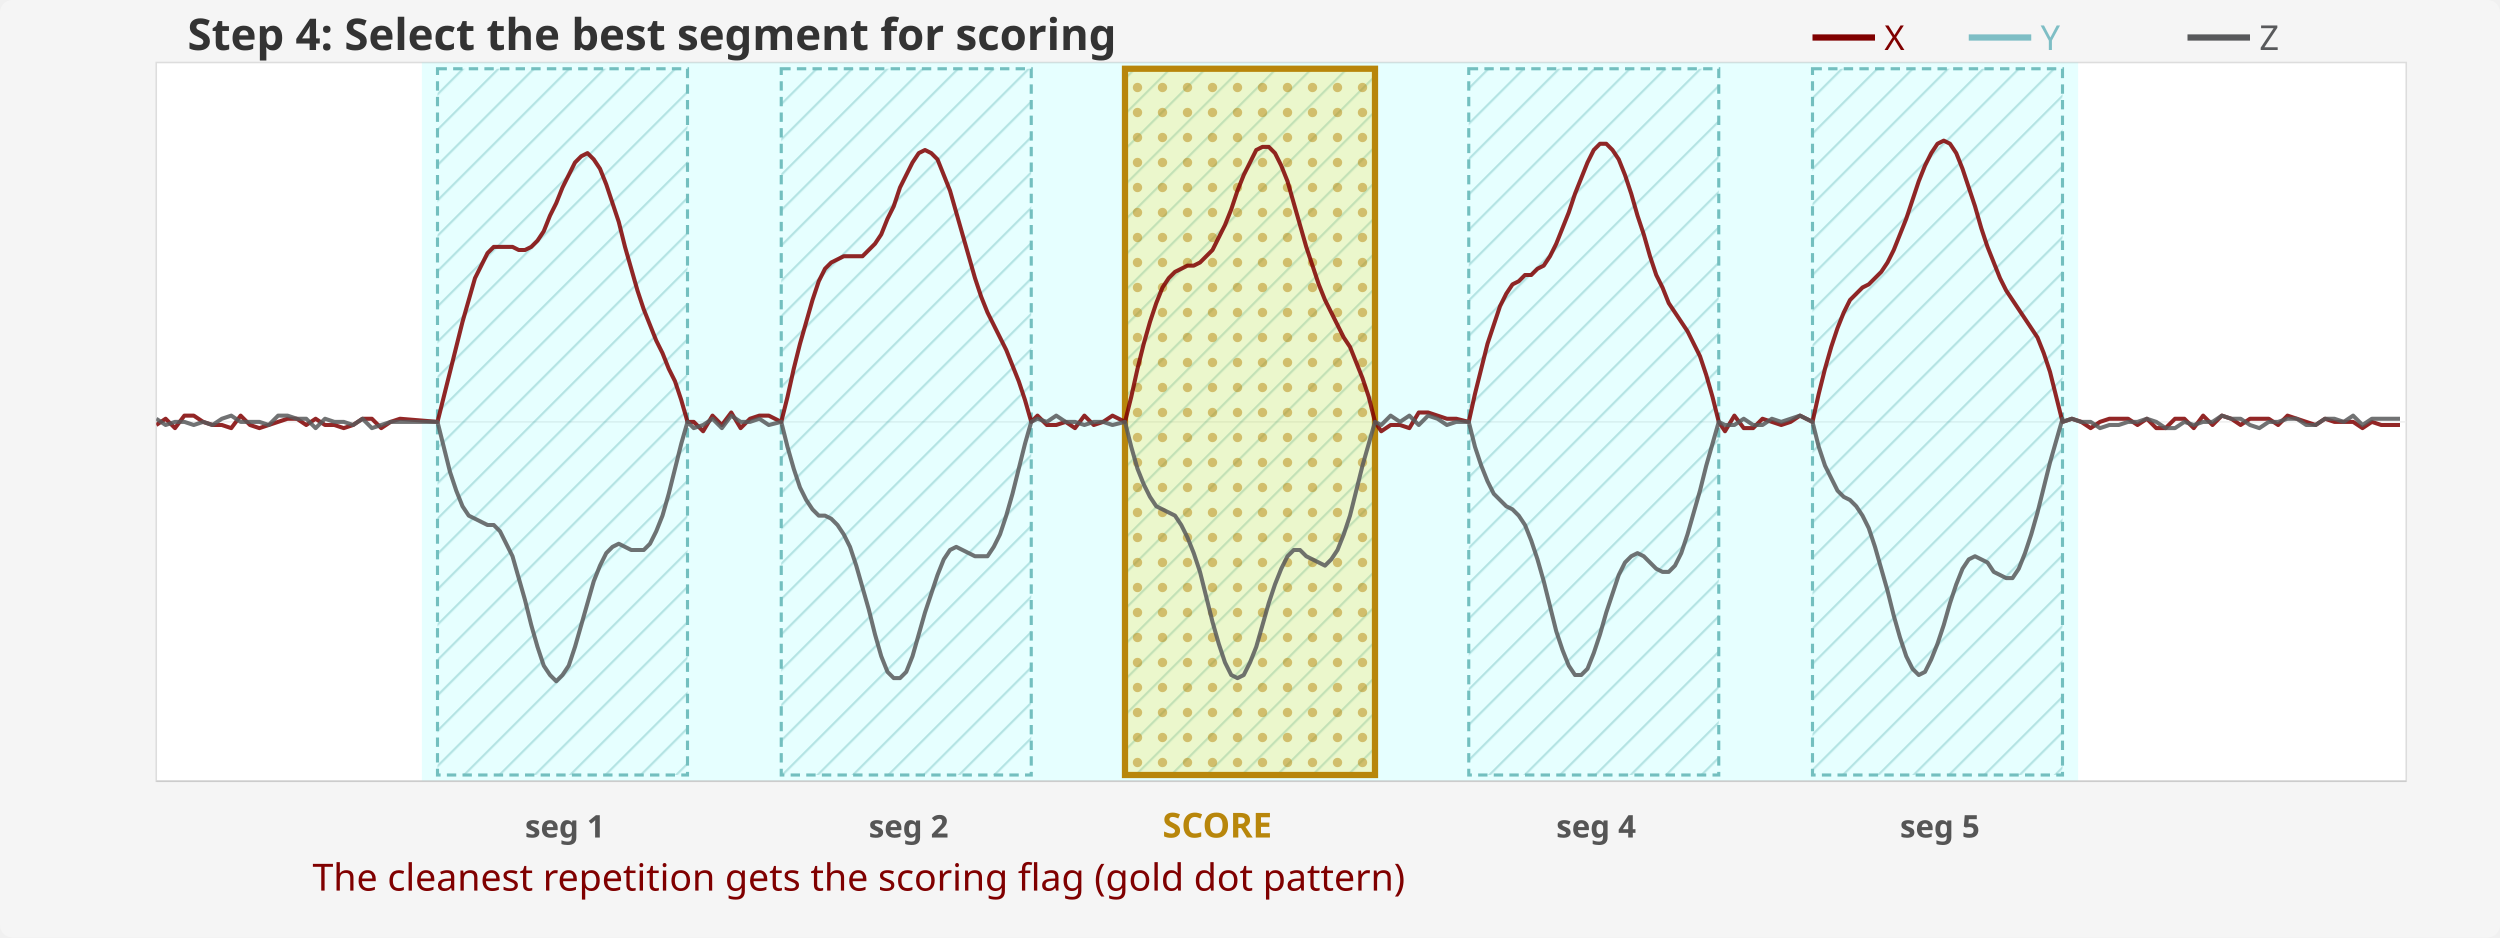
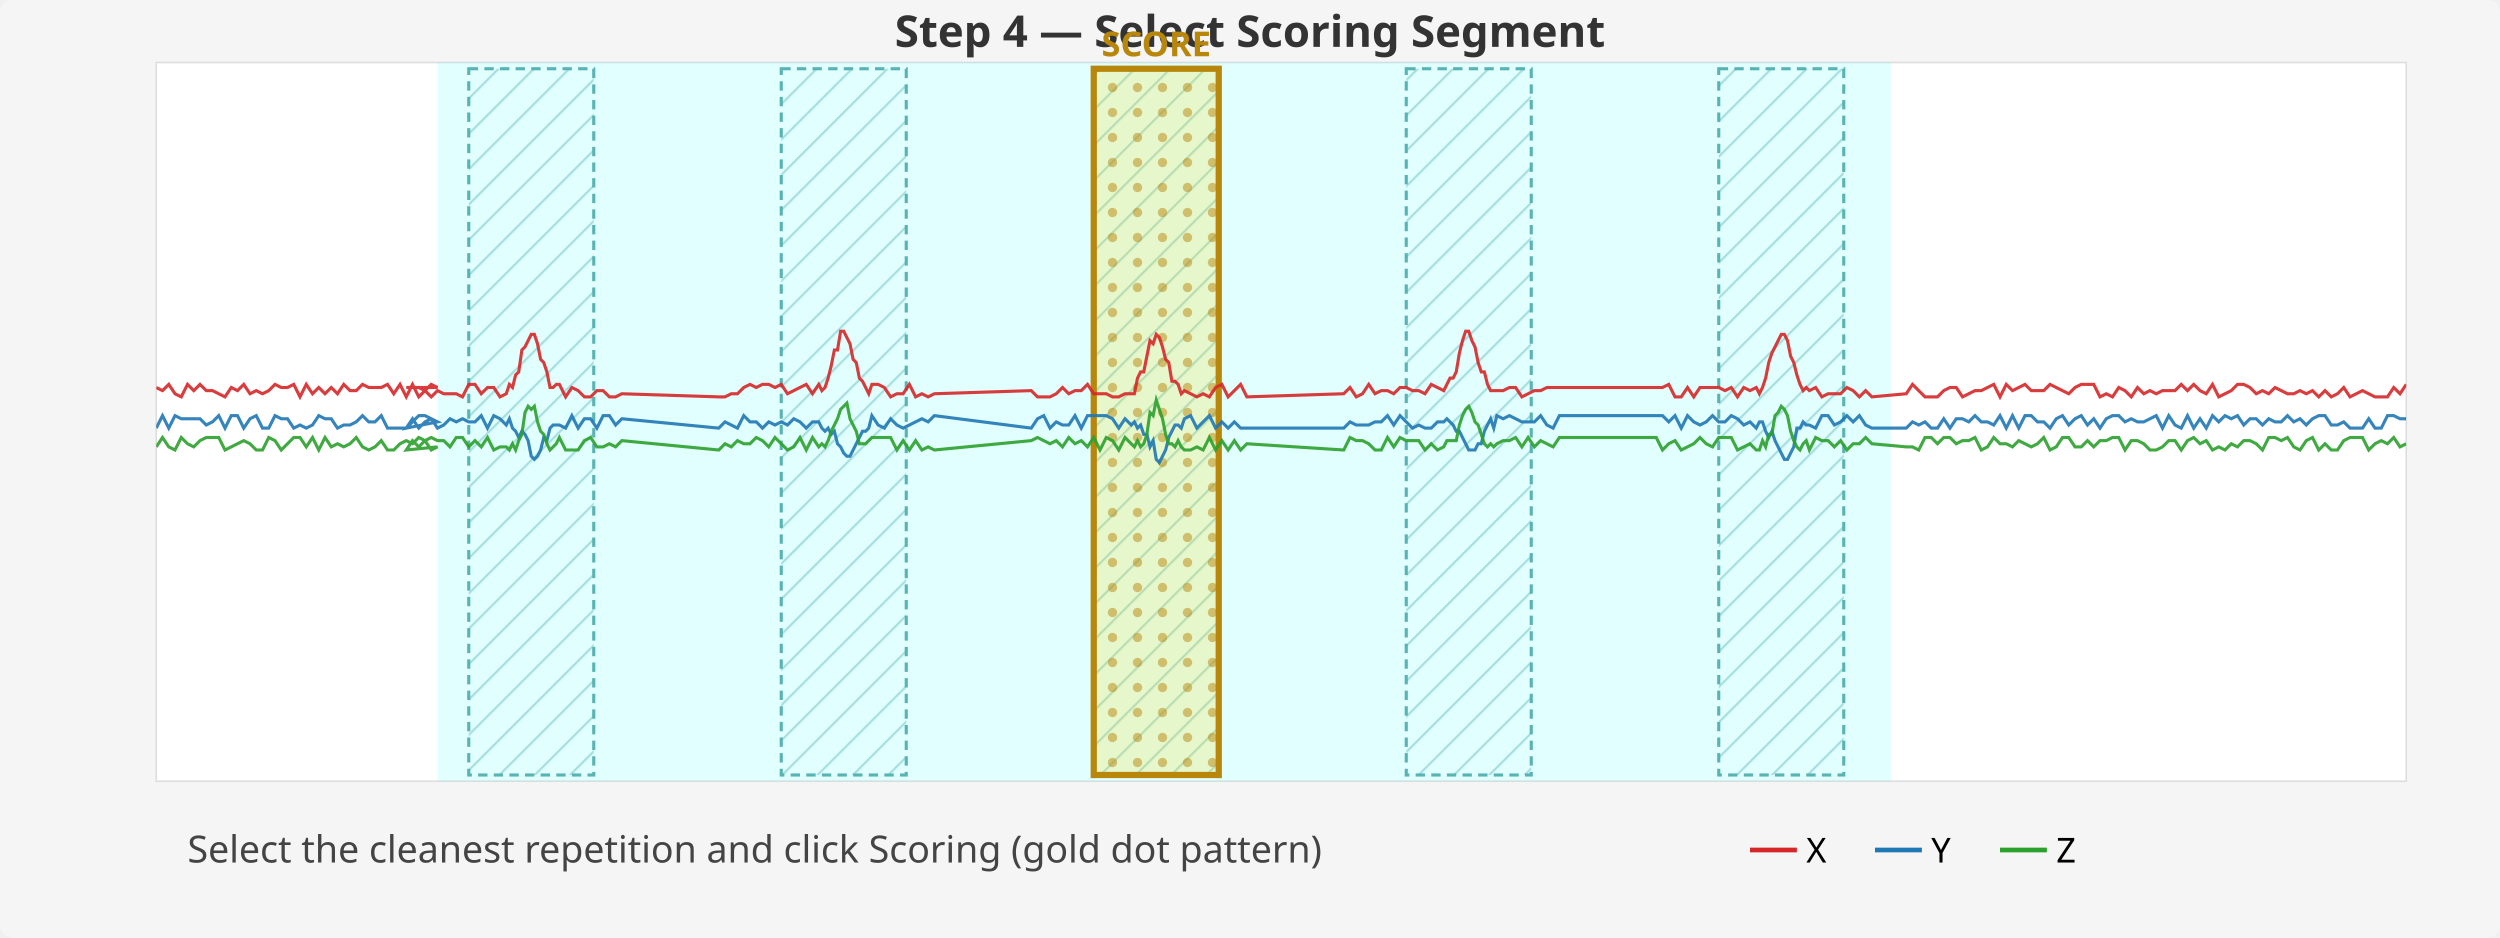
<svg xmlns="http://www.w3.org/2000/svg" width="800" height="300" viewBox="0 0 800 300">
  <style>
    .title { font: bold 14px sans-serif; fill: #333; }
-     .instruction { font: 12px sans-serif; fill: #800000; }
    .legend-text { font: 11px sans-serif; }
-     .seg-label { font: bold 10px sans-serif; fill: #555; }
+     .instruction { font: 12px sans-serif; fill: #444; }
    .score-label { font: bold 11px sans-serif; fill: #b8860b; }
  </style>
  <defs>
-     <clipPath id="s4-plot">
+     <clipPath id="s4-clip">
      <rect x="50" y="20" width="720" height="230" />
    </clipPath>
-     <pattern id="seg-hatch2" patternUnits="userSpaceOnUse" width="8" height="8" patternTransform="rotate(45)">
+     <pattern id="s4-hatch" patternUnits="userSpaceOnUse" width="8" height="8" patternTransform="rotate(45)">
      <line x1="0" y1="0" x2="0" y2="8" stroke="#008080" stroke-width="1.5" opacity="0.4" />
    </pattern>
-     <pattern id="score-dots" patternUnits="userSpaceOnUse" width="8" height="8">
+     <pattern id="s4-dots" patternUnits="userSpaceOnUse" width="8" height="8">
      <circle cx="4" cy="4" r="1.5" fill="#b8860b" opacity="0.5" />
    </pattern>
  </defs>
  <rect width="800" height="300" fill="#f5f5f5" rx="4" />
  <rect x="50" y="20" width="720" height="230" fill="white" stroke="#ddd" stroke-width="0.5" />
-   <text x="60" y="16" class="title">Step 4: Select the best segment for scoring</text>
-   <line x1="580" y1="12" x2="600" y2="12" stroke="#800000" stroke-width="2" />
-   <text x="603" y="16" class="legend-text" fill="#800000">X</text>
-   <line x1="630" y1="12" x2="650" y2="12" stroke="#7EBEC5" stroke-width="2" />
-   <text x="653" y="16" class="legend-text" fill="#7EBEC5">Y</text>
-   <line x1="700" y1="12" x2="720" y2="12" stroke="#58595b" stroke-width="2" />
-   <text x="723" y="16" class="legend-text" fill="#58595b">Z</text>
-   <line x1="50" y1="135" x2="770" y2="135" stroke="#eee" stroke-width="0.5" />
-   <rect x="135" y="20" width="530" height="230" fill="cyan" opacity="0.10" />
-   <rect x="140" y="22" width="80" height="226" fill="url(#seg-hatch2)" stroke="#008080" stroke-width="1" stroke-dasharray="3,2" opacity="0.5" />
-   <rect x="250" y="22" width="80" height="226" fill="url(#seg-hatch2)" stroke="#008080" stroke-width="1" stroke-dasharray="3,2" opacity="0.5" />
-   <rect x="360" y="22" width="80" height="226" fill="url(#seg-hatch2)" stroke="#008080" stroke-width="1" stroke-dasharray="3,2" opacity="0.5" />
-   <rect x="470" y="22" width="80" height="226" fill="url(#seg-hatch2)" stroke="#008080" stroke-width="1" stroke-dasharray="3,2" opacity="0.5" />
-   <rect x="580" y="22" width="80" height="226" fill="url(#seg-hatch2)" stroke="#008080" stroke-width="1" stroke-dasharray="3,2" opacity="0.5" />
-   <rect x="360" y="22" width="80" height="226" fill="#ffd700" opacity="0.2" />
-   <rect x="360" y="22" width="80" height="226" fill="url(#score-dots)" />
-   <rect x="360" y="22" width="80" height="226" fill="none" stroke="#b8860b" stroke-width="2" />
-   <text x="168" y="268" class="seg-label">seg 1</text>
-   <text x="278" y="268" class="seg-label">seg 2</text>
-   <text x="372" y="268" class="score-label">SCORE</text>
-   <text x="498" y="268" class="seg-label">seg 4</text>
-   <text x="608" y="268" class="seg-label">seg 5</text>
-   <g clip-path="url(#s4-plot)">
-     <polyline fill="none" stroke="#800000" stroke-width="1.3" opacity="0.85" stroke-linejoin="round" points="50,136 53,134 56,137 59,133 62,133 65,135 68,136 71,136 74,137 77,133 80,136 83,137 86,136 89,135 92,134 95,134 98,136 101,134 104,136 107,136 110,137 113,136 116,134 119,134 122,137 125,135 128,134 140,135 142,127 144,119 146,111 148,103 150,96 152,89 154,85 156,81 158,79 160,79 162,79 164,79 166,80 168,80 170,79 172,77 174,74 176,69 178,65 180,60 182,56 184,52 186,50 188,49 190,51 192,54 194,59 196,65 198,71 200,79 202,86 204,93 206,99 208,104 210,109 212,113 214,118 216,122 218,128 220,135 222,135 225,138 228,133 231,136 234,132 237,137 240,134 243,133 246,133 250,135 252,127 254,118 256,110 258,103 260,96 262,90 264,86 266,84 268,83 270,82 272,82 274,82 276,82 278,80 280,78 282,75 284,70 286,66 288,60 290,56 292,52 294,49 296,48 298,49 300,51 302,56 304,61 306,68 308,75 310,82 312,89 314,95 316,100 318,104 320,108 322,112 324,117 326,122 328,128 330,135 332,133 335,136 338,136 341,135 344,137 347,133 350,136 353,135 356,133 360,135 362,127 364,118 366,110 368,103 370,97 372,92 374,89 376,87 378,86 380,85 382,85 384,84 386,82 388,80 390,76 392,72 394,67 396,61 398,56 400,52 402,48 404,47 406,47 408,49 410,53 412,58 414,65 416,72 418,79 420,85 422,91 424,96 426,100 428,104 430,108 432,111 434,116 436,121 438,127 440,135 442,138 445,136 448,136 451,137 454,132 457,132 460,133 463,134 466,134 470,135 472,126 474,118 476,110 478,104 480,98 482,94 484,91 486,90 488,88 490,88 492,86 494,85 496,82 498,78 500,73 502,68 504,62 506,57 508,52 510,48 512,46 514,46 516,48 518,51 520,56 522,62 524,69 526,75 528,82 530,88 532,92 534,97 536,100 538,103 540,106 542,110 544,114 546,120 548,127 550,135 552,138 555,133 558,137 561,137 564,134 567,135 570,136 573,135 576,133 580,135 582,126 584,118 586,111 588,105 590,100 592,96 594,94 596,92 598,91 600,89 602,87 604,84 606,80 608,75 610,70 612,64 614,58 616,53 618,49 620,46 622,45 624,46 626,49 628,54 630,60 632,66 634,73 636,79 638,84 640,89 642,93 644,96 646,99 648,102 650,105 652,108 654,113 656,119 658,127 660,135 660,135 663,134 666,135 669,137 672,135 675,134 678,134 681,134 684,136 687,134 690,137 693,137 696,134 699,134 702,137 705,133 708,136 711,133 714,134 717,136 720,134 723,134 726,134 729,136 732,133 735,134 738,135 741,136 744,134 747,135 750,135 753,135 756,137 759,135 762,136 765,136 768,136" />
-     <polyline fill="none" stroke="#58595b" stroke-width="1.3" opacity="0.85" stroke-linejoin="round" points="50,134 53,136 56,135 59,135 62,136 65,135 68,136 71,134 74,133 77,135 80,135 83,135 86,136 89,133 92,133 95,134 98,134 101,137 104,134 107,135 110,135 113,136 116,134 119,137 122,136 125,135 128,135 140,135 142,143 144,151 146,157 148,162 150,165 152,166 154,167 156,168 158,168 160,170 162,174 164,178 166,185 168,192 170,200 172,207 174,213 176,216 178,218 180,216 182,213 184,207 186,200 188,193 190,186 192,181 194,177 196,175 198,174 200,175 202,176 204,176 206,176 208,174 210,170 212,165 214,158 216,150 218,142 220,135 222,137 225,136 228,134 231,137 234,133 237,135 240,135 243,134 246,136 250,135 252,143 254,150 256,156 258,160 260,163 262,165 264,165 266,166 268,168 270,171 272,175 274,181 276,188 278,195 280,203 282,210 284,215 286,217 288,217 290,215 292,210 294,203 296,196 298,190 300,184 302,179 304,176 306,175 308,176 310,177 312,178 314,178 316,178 318,175 320,171 322,165 324,158 326,150 328,142 330,135 332,134 335,135 338,133 341,135 344,135 347,136 350,135 353,135 356,136 360,135 362,143 364,150 366,155 368,159 370,162 372,163 374,164 376,165 378,168 380,172 382,177 384,183 386,191 388,199 390,206 392,212 394,216 396,217 398,216 400,212 402,207 404,200 406,193 408,187 410,182 412,178 414,176 416,176 418,178 420,179 422,180 424,181 426,179 428,176 430,171 432,165 434,157 436,149 438,142 440,135 442,136 445,133 448,135 451,133 454,136 457,133 460,134 463,136 466,135 470,135 472,143 474,149 476,154 478,158 480,160 482,162 484,163 486,165 488,168 490,173 492,179 494,186 496,194 498,202 500,208 502,213 504,216 506,216 508,214 510,209 512,203 514,196 516,190 518,184 520,180 522,178 524,177 526,178 528,180 530,182 532,183 534,183 536,181 538,177 540,171 542,164 544,157 546,149 548,142 550,135 552,136 555,136 558,134 561,136 564,136 567,134 570,135 573,134 576,133 580,135 582,143 584,149 586,153 588,157 590,159 592,160 594,162 596,165 598,169 600,175 602,182 604,189 606,197 608,204 610,210 612,214 614,216 616,215 618,211 620,206 622,200 624,193 626,187 628,182 630,179 632,178 634,179 636,180 638,183 640,184 642,185 644,185 646,182 648,177 650,171 652,164 654,156 656,148 658,141 660,134 660,135 663,134 666,135 669,135 672,137 675,136 678,136 681,135 684,135 687,134 690,135 693,137 696,137 699,135 702,136 705,135 708,135 711,133 714,134 717,134 720,136 723,137 726,135 729,135 732,134 735,134 738,136 741,136 744,134 747,134 750,135 753,133 756,136 759,134 762,134 765,134 768,134" />
-   </g>
-   <line x1="50" y1="250" x2="770" y2="250" stroke="#ccc" stroke-width="0.5" />
-   <text x="100" y="285" class="instruction">The cleanest repetition gets the scoring flag (gold dot pattern)</text>
+   <text x="400" y="15" text-anchor="middle" class="title">Step 4 — Select Scoring Segment</text>
+   <line x1="560" y1="272" x2="575" y2="272" stroke="#d62728" stroke-width="1.5" />
+   <text x="578" y="276" class="legend-text">X</text>
+   <line x1="600" y1="272" x2="615" y2="272" stroke="#1f77b4" stroke-width="1.5" />
+   <text x="618" y="276" class="legend-text">Y</text>
+   <line x1="640" y1="272" x2="655" y2="272" stroke="#2ca02c" stroke-width="1.5" />
+   <text x="658" y="276" class="legend-text">Z</text>
+   <rect x="140" y="20" width="465" height="230" fill="cyan" opacity="0.12" />
+   <rect x="150" y="22" width="40" height="226" fill="url(#s4-hatch)" stroke="#008080" stroke-width="1" stroke-dasharray="3,2" opacity="0.6" />
+   <rect x="250" y="22" width="40" height="226" fill="url(#s4-hatch)" stroke="#008080" stroke-width="1" stroke-dasharray="3,2" opacity="0.6" />
+   <rect x="350" y="22" width="40" height="226" fill="url(#s4-hatch)" stroke="#008080" stroke-width="1" stroke-dasharray="3,2" opacity="0.6" />
+   <rect x="450" y="22" width="40" height="226" fill="url(#s4-hatch)" stroke="#008080" stroke-width="1" stroke-dasharray="3,2" opacity="0.6" />
+   <rect x="550" y="22" width="40" height="226" fill="url(#s4-hatch)" stroke="#008080" stroke-width="1" stroke-dasharray="3,2" opacity="0.6" />
+   <rect x="350" y="22" width="40" height="226" fill="#ffd700" opacity="0.2" />
+   <rect x="350" y="22" width="40" height="226" fill="url(#s4-dots)" />
+   <rect x="350" y="22" width="40" height="226" fill="none" stroke="#b8860b" stroke-width="2" />
+   <text x="370" y="18" text-anchor="middle" class="score-label">SCORE</text>
+   <polyline clip-path="url(#s4-clip)" fill="none" stroke="#d62728" stroke-width="1" opacity="0.9" points="50,124 52,125 54,123 56,126 58,127 60,123 62,125 64,123 66,125 68,125 70,126 72,127 74,124 76,125 78,123 80,126 82,125 84,126 86,125 88,123 90,124 92,124 94,123 96,127 98,123 100,126 102,124 104,126 106,124 108,126 110,123 112,125 114,125 116,123 118,124 120,124 122,124 124,123 126,126 128,123 130,127 132,123 134,127 136,125 138,123 140,124 130,124 132,124 134,124 136,125 138,127 140,125 142,126 144,126 146,126 148,127 150,123 152,123 154,126 156,124 158,124 160,127 162,126 163,123 164,124 165,120 166,119 167,112 168,111 169,109 170,107 171,107 172,110 173,115 174,116 175,119 176,124 177,124 178,123 179,123 181,127 183,124 185,125 187,127 189,127 191,125 193,125 195,127 197,127 199,126 230,127 232,127 234,126 236,126 238,124 240,123 242,124 244,123 246,123 248,124 250,123 252,126 254,125 256,124 258,123 260,126 262,123 263,125 264,124 265,121 266,117 267,112 268,112 269,106 270,106 271,108 272,110 273,115 274,116 275,121 276,122 277,124 278,126 279,123 281,123 283,124 285,127 287,126 289,126 291,123 293,127 295,126 297,127 299,126 330,125 332,127 334,127 336,127 338,126 340,124 342,126 344,125 346,125 348,123 350,126 352,126 354,126 356,127 358,127 360,126 362,126 363,126 364,121 365,119 366,119 367,114 368,109 369,110 370,107 371,108 372,111 373,115 374,116 375,122 376,122 377,123 378,126 379,125 381,126 383,127 385,126 387,127 389,124 391,123 393,127 395,125 397,123 399,127 430,126 432,124 434,127 436,126 438,123 440,126 442,125 444,125 446,126 448,124 450,124 452,125 454,125 456,126 458,123 460,124 462,125 463,123 464,121 465,121 466,119 467,113 468,109 469,106 470,106 471,109 472,111 473,116 474,119 475,119 476,123 477,125 478,125 479,125 481,125 483,124 485,124 487,127 489,126 491,125 493,125 495,124 497,124 499,124 530,124 532,124 534,123 536,127 538,127 540,124 542,127 544,124 546,124 548,124 550,124 552,125 554,124 556,127 558,124 560,125 562,124 563,126 564,124 565,121 566,116 567,113 568,111 569,109 570,107 571,107 572,109 573,114 574,116 575,120 576,123 577,125 578,124 579,125 581,124 583,127 585,126 587,126 589,126 591,124 593,125 595,127 597,125 599,127 610,126 612,123 614,125 616,127 618,127 620,127 622,125 624,124 626,124 628,127 630,126 632,125 634,125 636,124 638,123 640,127 642,123 644,125 646,124 648,123 650,125 652,125 654,125 656,123 658,124 660,125 662,126 664,124 666,123 668,123 670,123 672,127 674,126 676,127 678,124 680,125 682,127 684,124 686,126 688,125 690,126 692,125 694,125 696,125 698,123 700,125 702,123 704,125 706,126 708,123 710,127 712,126 714,125 716,123 718,123 720,124 722,126 724,125 726,126 728,124 730,125 732,126 734,126 736,125 738,126 740,125 742,127 744,125 746,127 748,126 750,124 752,127 754,126 756,125 758,126 760,127 762,127 764,127 766,124 768,126 770,123" />
+   <polyline clip-path="url(#s4-clip)" fill="none" stroke="#1f77b4" stroke-width="1" opacity="0.9" points="50,137 52,133 54,137 56,133 58,134 60,134 62,134 64,134 66,136 68,135 70,133 72,137 74,133 76,133 78,137 80,134 82,133 84,137 86,137 88,133 90,134 92,134 94,137 96,136 98,137 100,136 102,133 104,134 106,134 108,137 110,136 112,136 114,135 116,133 118,135 120,135 122,133 124,137 126,137 128,137 130,137 132,134 134,137 136,135 138,134 140,135 130,137 132,135 134,133 136,133 138,134 140,137 142,136 144,134 146,135 148,134 150,135 152,135 154,133 156,137 158,133 160,134 162,136 163,134 164,137 165,138 166,140 167,138 168,139 169,141 170,146 171,147 172,146 173,144 174,140 175,141 176,137 177,136 178,136 179,136 181,137 183,133 185,137 187,134 189,134 191,137 193,133 195,133 197,136 199,134 230,137 232,135 234,136 236,137 238,133 240,135 242,135 244,137 246,135 248,136 250,135 252,136 254,134 256,135 258,137 260,135 262,135 263,137 264,138 265,137 266,139 267,138 268,142 269,143 270,145 271,146 272,146 273,144 274,142 275,140 276,138 277,138 278,137 279,133 281,136 283,137 285,134 287,136 289,137 291,136 293,135 295,134 297,135 299,133 330,137 332,134 334,133 336,137 338,135 340,136 342,136 344,133 346,137 348,133 350,133 352,133 354,133 356,134 358,137 360,134 362,136 363,135 364,137 365,136 366,139 367,139 368,143 369,141 370,147 371,148 372,146 373,144 374,140 375,138 376,136 377,136 378,137 379,134 381,133 383,137 385,135 387,133 389,137 391,135 393,137 395,135 397,137 399,137 430,137 432,135 434,136 436,136 438,136 440,135 442,135 444,133 446,136 448,133 450,135 452,137 454,136 456,137 458,137 460,135 462,135 463,134 464,135 465,136 466,138 467,138 468,140 469,142 470,144 471,144 472,144 473,142 474,142 475,138 476,136 477,134 478,137 479,133 481,134 483,133 485,134 487,135 489,135 491,135 493,133 495,136 497,137 499,133 530,133 532,133 534,135 536,133 538,137 540,133 542,135 544,136 546,135 548,133 550,135 552,135 554,133 556,134 558,136 560,135 562,137 563,135 564,135 565,138 566,140 567,138 568,141 569,143 570,145 571,147 572,147 573,145 574,143 575,137 576,137 577,135 578,136 579,136 581,137 583,133 585,133 587,136 589,135 591,133 593,135 595,133 597,136 599,137 610,137 612,135 614,136 616,135 618,137 620,137 622,134 624,137 626,134 628,134 630,135 632,133 634,135 636,135 638,136 640,133 642,137 644,133 646,137 648,133 650,133 652,135 654,135 656,137 658,134 660,133 662,136 664,134 666,133 668,136 670,134 672,137 674,134 676,133 678,133 680,135 682,134 684,135 686,135 688,134 690,133 692,137 694,133 696,136 698,137 700,133 702,137 704,134 706,137 708,133 710,135 712,133 714,134 716,133 718,136 720,134 722,134 724,136 726,134 728,135 730,135 732,133 734,135 736,134 738,136 740,134 742,133 744,133 746,136 748,136 750,135 752,137 754,137 756,137 758,134 760,137 762,137 764,133 766,133 768,134 770,134" />
+   <polyline clip-path="url(#s4-clip)" fill="none" stroke="#2ca02c" stroke-width="1" opacity="0.9" points="50,143 52,140 54,143 56,144 58,140 60,142 62,143 64,141 66,140 68,140 70,140 72,144 74,143 76,142 78,141 80,142 82,144 84,144 86,140 88,141 90,144 92,142 94,140 96,140 98,143 100,140 102,144 104,140 106,143 108,142 110,143 112,142 114,140 116,143 118,144 120,143 122,141 124,144 126,144 128,142 130,141 132,142 134,140 136,141 138,144 140,143 130,144 132,141 134,143 136,141 138,140 140,141 142,141 144,143 146,140 148,140 150,143 152,141 154,143 156,140 158,144 160,143 162,143 163,144 164,142 165,144 166,141 167,139 168,132 169,130 170,131 171,130 172,135 173,138 174,139 175,142 176,144 177,143 178,142 179,140 181,144 183,144 185,144 187,141 189,140 191,143 193,143 195,142 197,143 199,141 230,144 232,142 234,143 236,141 238,142 240,142 242,140 244,141 246,143 248,140 250,142 252,144 254,143 256,140 258,144 260,140 262,143 263,142 264,143 265,141 266,138 267,136 268,134 269,131 270,130 271,129 272,134 273,136 274,138 275,142 276,142 277,142 278,141 279,140 281,140 283,140 285,140 287,144 289,141 291,144 293,141 295,144 297,143 299,144 330,141 332,140 334,141 336,142 338,141 340,143 342,140 344,142 346,141 348,143 350,140 352,144 354,140 356,141 358,144 360,140 362,142 363,143 364,141 365,143 366,142 367,139 368,132 369,133 370,128 371,131 372,134 373,139 374,142 375,142 376,143 377,141 378,143 379,144 381,144 383,143 385,144 387,140 389,144 391,141 393,144 395,141 397,144 399,142 430,144 432,140 434,141 436,141 438,142 440,144 442,144 444,140 446,143 448,140 450,141 452,141 454,141 456,144 458,142 460,144 462,143 463,141 464,141 465,141 466,141 467,136 468,133 469,131 470,130 471,132 472,135 473,136 474,139 475,142 476,143 477,142 478,143 479,142 481,141 483,141 485,140 487,143 489,140 491,143 493,141 495,142 497,143 499,140 530,140 532,144 534,142 536,141 538,144 540,143 542,142 544,140 546,142 548,143 550,140 552,140 554,140 556,144 558,143 560,142 562,144 563,144 564,141 565,143 566,139 567,139 568,133 569,132 570,130 571,131 572,133 573,138 574,141 575,143 576,144 577,142 578,141 579,144 581,140 583,141 585,141 587,143 589,141 591,144 593,142 595,142 597,140 599,142 610,143 612,143 614,144 616,140 618,140 620,142 622,140 624,140 626,142 628,141 630,141 632,140 634,144 636,143 638,140 640,142 642,142 644,143 646,141 648,142 650,143 652,142 654,140 656,144 658,143 660,140 662,140 664,143 666,143 668,141 670,143 672,141 674,141 676,140 678,140 680,144 682,141 684,141 686,142 688,144 690,144 692,143 694,141 696,141 698,144 700,141 702,140 704,142 706,141 708,144 710,143 712,144 714,142 716,143 718,141 720,141 722,142 724,144 726,140 728,140 730,141 732,140 734,143 736,144 738,141 740,140 742,144 744,142 746,144 748,144 750,141 752,140 754,140 756,140 758,144 760,142 762,141 764,142 766,140 768,143 770,142" />
+   <text x="60" y="276" class="instruction">Select the cleanest repetition and click Scoring (gold dot pattern)</text>
</svg>
